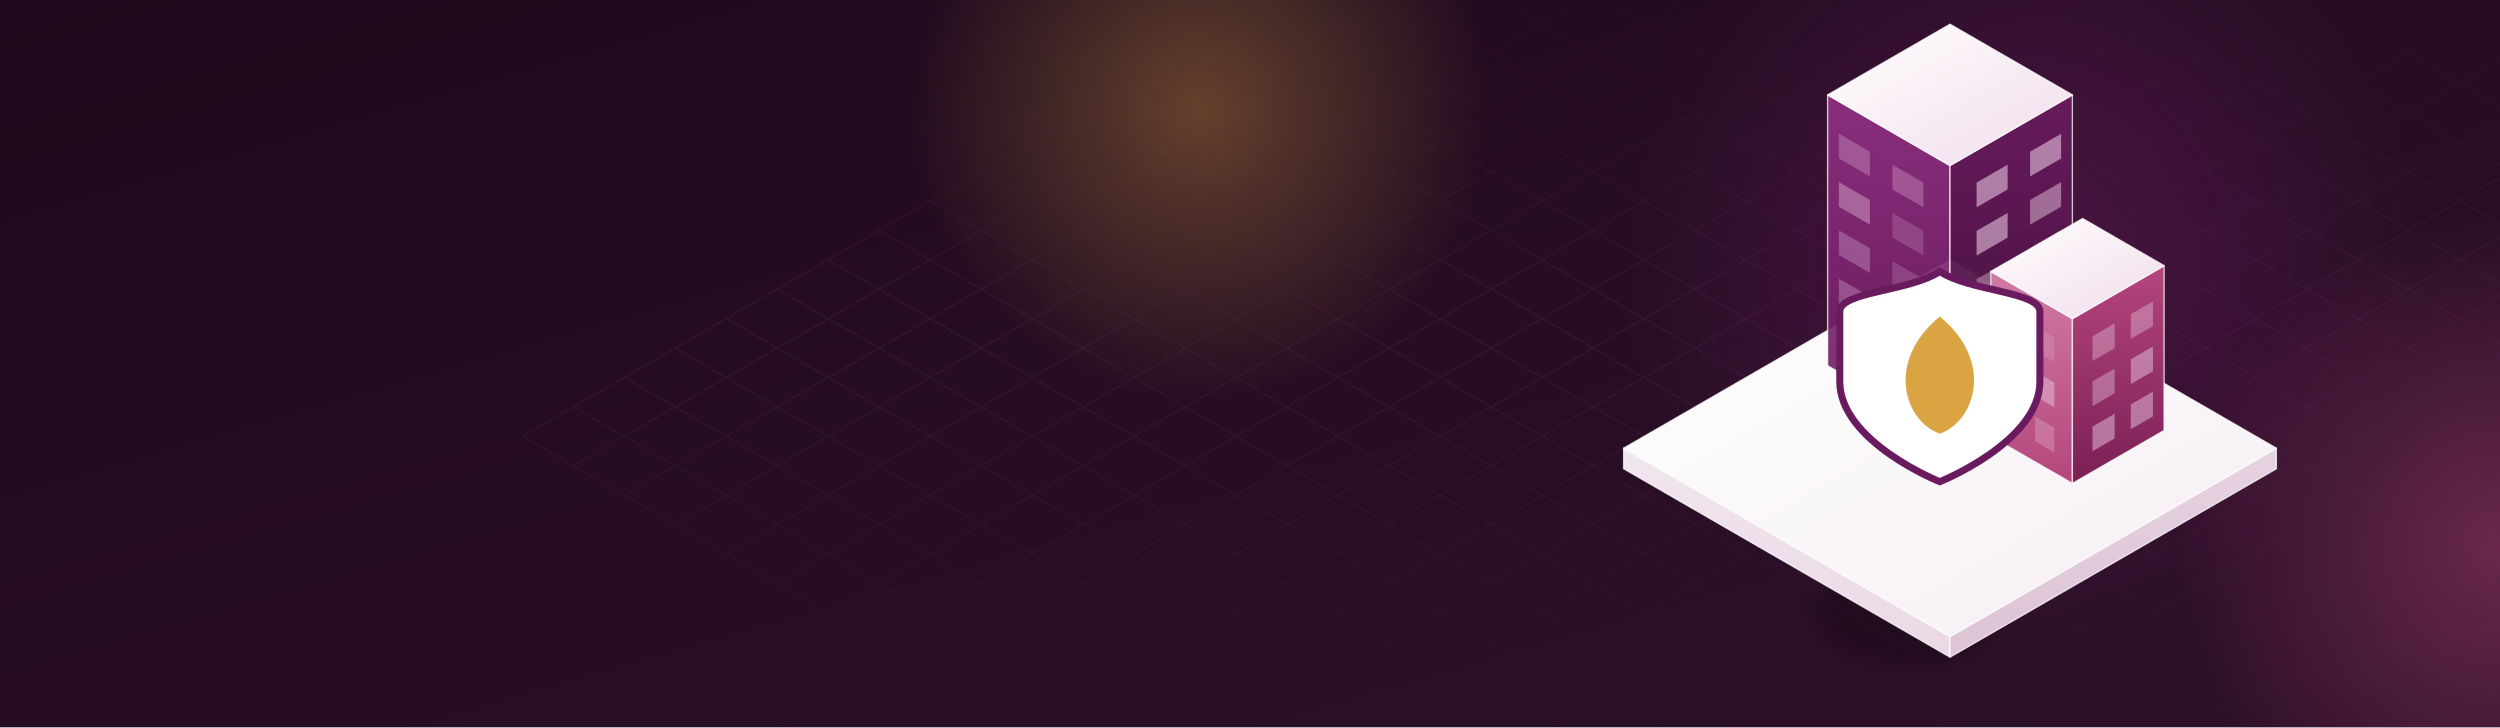
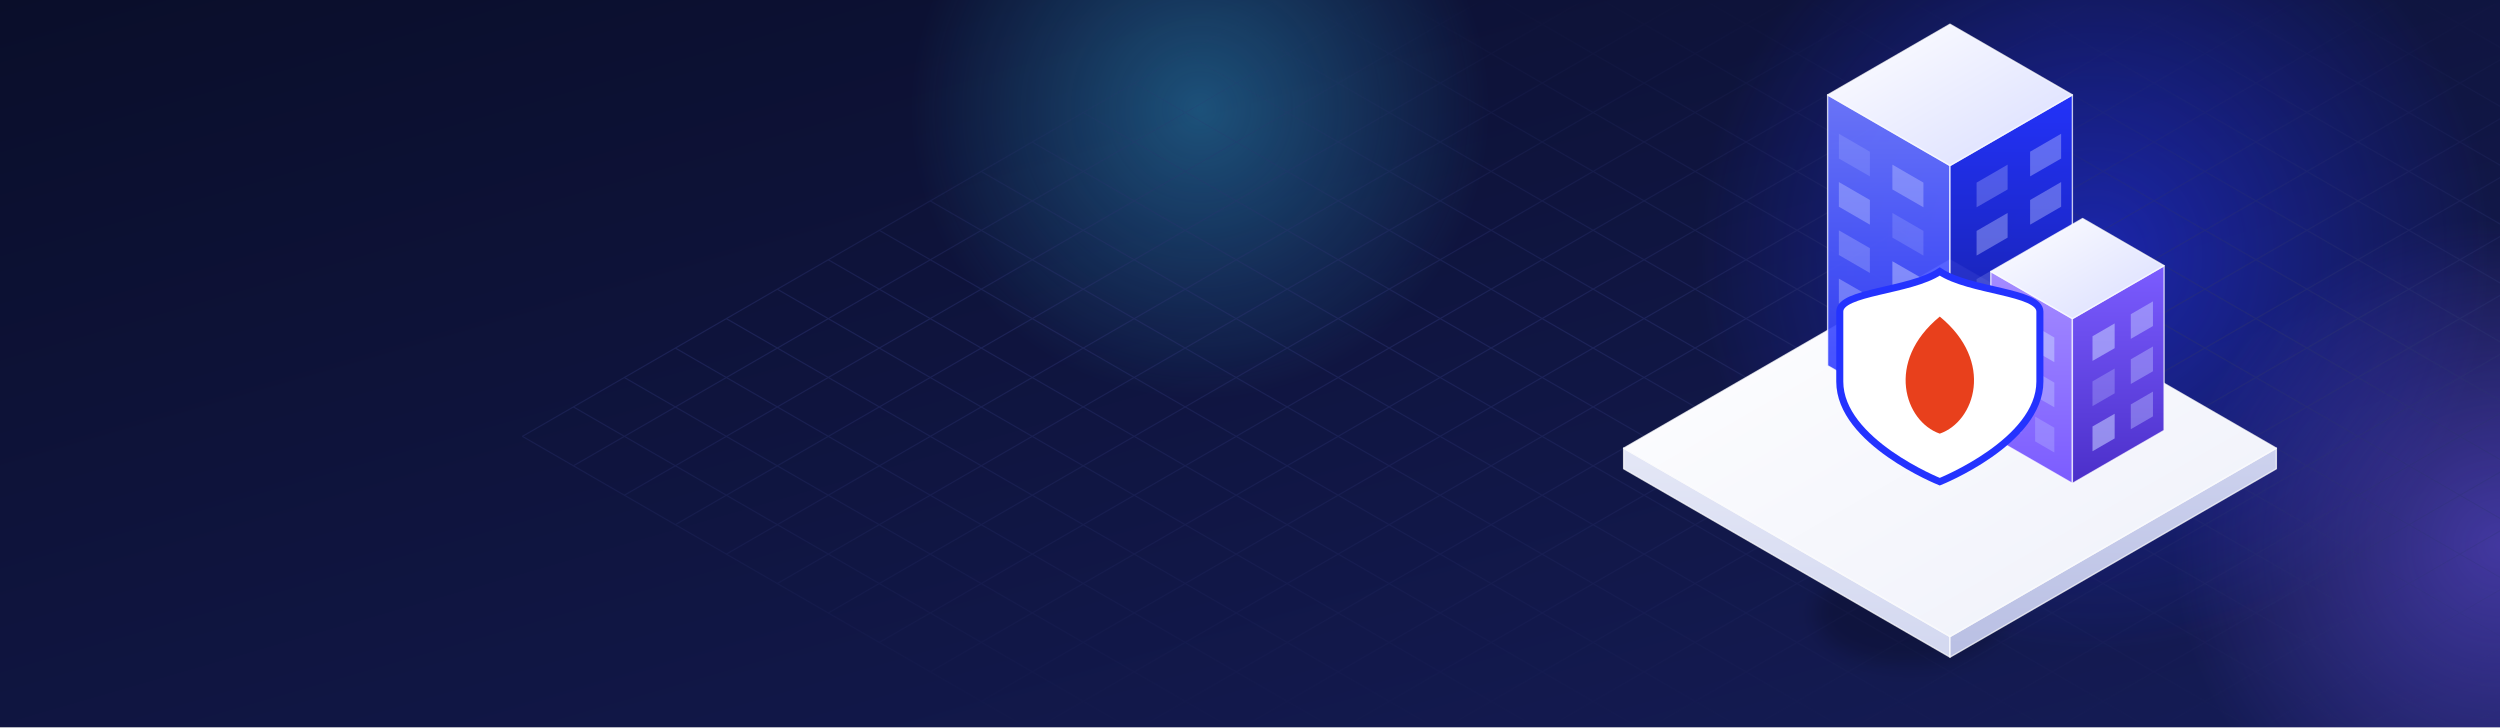
<svg xmlns="http://www.w3.org/2000/svg" viewBox="0 0 2200 640" preserveAspectRatio="xMidYMid slice">
  <defs>
    <linearGradient id="gBg" x1="0" y1="0" x2="1" y2="1">
-       <stop offset="0" stop-color="#1E0A1C" />
-       <stop offset="1" stop-color="#2E1029" />
+       <stop offset="0" stop-color="#0A0E2A" />
+       <stop offset="1" stop-color="#151C57" />
    </linearGradient>
    <radialGradient id="gB1">
-       <stop offset="0" stop-color="#6A1B5F" stop-opacity="0.55" />
-       <stop offset="1" stop-color="#6A1B5F" stop-opacity="0" />
+       <stop offset="0" stop-color="#2433FF" stop-opacity="0.55" />
+       <stop offset="1" stop-color="#2433FF" stop-opacity="0" />
    </radialGradient>
    <radialGradient id="gB2">
-       <stop offset="0" stop-color="#B4467C" stop-opacity="0.45" />
-       <stop offset="1" stop-color="#B4467C" stop-opacity="0" />
+       <stop offset="0" stop-color="#7B5CFF" stop-opacity="0.45" />
+       <stop offset="1" stop-color="#7B5CFF" stop-opacity="0" />
    </radialGradient>
    <radialGradient id="gB3">
-       <stop offset="0" stop-color="#D9A441" stop-opacity="0.35" />
-       <stop offset="1" stop-color="#D9A441" stop-opacity="0" />
+       <stop offset="0" stop-color="#38C6F4" stop-opacity="0.35" />
+       <stop offset="1" stop-color="#38C6F4" stop-opacity="0" />
    </radialGradient>
    <radialGradient id="gGlow">
-       <stop offset="0" stop-color="#C98AB9" stop-opacity=".55" />
-       <stop offset="1" stop-color="#C98AB9" stop-opacity="0" />
+       <stop offset="0" stop-color="#8D98FF" stop-opacity=".55" />
+       <stop offset="1" stop-color="#8D98FF" stop-opacity="0" />
    </radialGradient>
    <linearGradient id="gTop" x1="0" y1="0" x2="1" y2="1">
      <stop offset="0" stop-color="#FFFFFF" />
-       <stop offset="1" stop-color="#F0DCEA" />
+       <stop offset="1" stop-color="#D9DDFF" />
    </linearGradient>
    <linearGradient id="gLeft" x1="0" y1="0" x2="0" y2="1">
-       <stop offset="0" stop-color="#8E2F80" stop-opacity=".95" />
-       <stop offset="1" stop-color="#6A1B5F" stop-opacity=".9" />
+       <stop offset="0" stop-color="#6E79FF" stop-opacity=".95" />
+       <stop offset="1" stop-color="#2433FF" stop-opacity=".9" />
    </linearGradient>
    <linearGradient id="gRight" x1="0" y1="0" x2="0" y2="1">
-       <stop offset="0" stop-color="#6A1B5F" stop-opacity=".95" />
-       <stop offset="1" stop-color="#3E0F38" stop-opacity=".95" />
+       <stop offset="0" stop-color="#2433FF" stop-opacity=".95" />
+       <stop offset="1" stop-color="#121A8F" stop-opacity=".95" />
    </linearGradient>
    <linearGradient id="gLeftV" x1="0" y1="0" x2="0" y2="1">
-       <stop offset="0" stop-color="#D07AA4" />
-       <stop offset="1" stop-color="#B4467C" />
+       <stop offset="0" stop-color="#A58CFF" />
+       <stop offset="1" stop-color="#7B5CFF" />
    </linearGradient>
    <linearGradient id="gRightV" x1="0" y1="0" x2="0" y2="1">
-       <stop offset="0" stop-color="#B4467C" />
-       <stop offset="1" stop-color="#7A1F55" />
+       <stop offset="0" stop-color="#7B5CFF" />
+       <stop offset="1" stop-color="#4B2FC9" />
    </linearGradient>
    <linearGradient id="gLeftC" x1="0" y1="0" x2="0" y2="1">
-       <stop offset="0" stop-color="#F0CF86" />
-       <stop offset="1" stop-color="#D9A441" />
+       <stop offset="0" stop-color="#8BE0FF" />
+       <stop offset="1" stop-color="#38C6F4" />
    </linearGradient>
    <linearGradient id="gRightC" x1="0" y1="0" x2="0" y2="1">
-       <stop offset="0" stop-color="#D9A441" />
-       <stop offset="1" stop-color="#A87A26" />
+       <stop offset="0" stop-color="#38C6F4" />
+       <stop offset="1" stop-color="#1C8FC4" />
    </linearGradient>
    <linearGradient id="gLeftR" x1="0" y1="0" x2="0" y2="1">
-       <stop offset="0" stop-color="#F0CF86" />
-       <stop offset="1" stop-color="#D9A441" />
+       <stop offset="0" stop-color="#FF8A6A" />
+       <stop offset="1" stop-color="#E8401C" />
    </linearGradient>
    <linearGradient id="gRightR" x1="0" y1="0" x2="0" y2="1">
-       <stop offset="0" stop-color="#D9A441" />
-       <stop offset="1" stop-color="#A87A26" />
+       <stop offset="0" stop-color="#E8401C" />
+       <stop offset="1" stop-color="#A82A0E" />
    </linearGradient>
    <linearGradient id="gTopW" x1="0" y1="0" x2="1" y2="1">
      <stop offset="0" stop-color="#FFFFFF" />
-       <stop offset="1" stop-color="#F5EEF3" />
+       <stop offset="1" stop-color="#EEF0FA" />
    </linearGradient>
    <linearGradient id="gLeftW" x1="0" y1="0" x2="0" y2="1">
-       <stop offset="0" stop-color="#F1E6EE" />
-       <stop offset="1" stop-color="#EAD9E5" />
+       <stop offset="0" stop-color="#E4E7F6" />
+       <stop offset="1" stop-color="#D3D8F0" />
    </linearGradient>
    <linearGradient id="gRightW" x1="0" y1="0" x2="0" y2="1">
-       <stop offset="0" stop-color="#E6D3E0" />
-       <stop offset="1" stop-color="#DCC3D5" />
+       <stop offset="0" stop-color="#CDD2EE" />
+       <stop offset="1" stop-color="#B9BFE3" />
    </linearGradient>
    <linearGradient id="gFade" x1="0" y1="0" x2="0" y2="1">
      <stop offset="0" stop-color="#fff" stop-opacity="0" />
      <stop offset=".45" stop-color="#fff" stop-opacity="1" />
      <stop offset="1" stop-color="#fff" stop-opacity="0" />
    </linearGradient>
    <mask id="mGrid">
      <rect width="100%" height="100%" fill="url(#gFade)" />
    </mask>
    <filter id="fSoft" x="-50%" y="-50%" width="200%" height="200%">
      <feGaussianBlur stdDeviation="9" />
    </filter>
  </defs>
  <defs>
    <radialGradient id="gNode0" cx=".35" cy=".3">
      <stop offset="0" stop-color="#fff" />
-       <stop offset=".35" stop-color="#6A1B5F" />
-       <stop offset="1" stop-color="#3E0F38" />
+       <stop offset=".35" stop-color="#2433FF" />
+       <stop offset="1" stop-color="#121A8F" />
    </radialGradient>
    <radialGradient id="gNode1" cx=".35" cy=".3">
      <stop offset="0" stop-color="#fff" />
-       <stop offset=".35" stop-color="#B4467C" />
-       <stop offset="1" stop-color="#7A1F55" />
+       <stop offset=".35" stop-color="#7B5CFF" />
+       <stop offset="1" stop-color="#4B2FC9" />
    </radialGradient>
    <radialGradient id="gNode2" cx=".35" cy=".3">
      <stop offset="0" stop-color="#fff" />
-       <stop offset=".35" stop-color="#D9A441" />
-       <stop offset="1" stop-color="#A87A26" />
+       <stop offset=".35" stop-color="#38C6F4" />
+       <stop offset="1" stop-color="#1C8FC4" />
    </radialGradient>
  </defs>
  <rect width="100%" height="100%" fill="url(#gBg)" />
-   <circle cx="1776.6" cy="224" r="352" fill="url(#gB1)" />
+   <circle cx="1843.5" cy="224" r="352" fill="url(#gB1)" />
  <circle cx="2200" cy="480" r="288" fill="url(#gB2)" />
  <circle cx="1056" cy="96" r="256" fill="url(#gB3)" />
-   <g stroke="#4A1E45" stroke-width="1" opacity="0.5" mask="url(#mGrid)">
+   <g stroke="#2A3170" stroke-width="1" opacity="0.5" mask="url(#mGrid)">
    <line x1="1716" y1="-341.3" x2="459.7" y2="384" />
    <line x1="1716" y1="-341.3" x2="2972.3" y2="384" />
    <line x1="1760.9" y1="-315.4" x2="504.6" y2="409.9" />
    <line x1="1671.1" y1="-315.4" x2="2927.4" y2="409.9" />
    <line x1="1805.7" y1="-289.5" x2="549.4" y2="435.8" />
    <line x1="1626.3" y1="-289.5" x2="2882.6" y2="435.8" />
    <line x1="1850.6" y1="-263.6" x2="594.3" y2="461.7" />
    <line x1="1581.4" y1="-263.6" x2="2837.7" y2="461.7" />
    <line x1="1895.5" y1="-237.7" x2="639.2" y2="487.6" />
    <line x1="1536.5" y1="-237.7" x2="2792.8" y2="487.6" />
    <line x1="1940.3" y1="-211.8" x2="684" y2="513.5" />
    <line x1="1491.7" y1="-211.8" x2="2748" y2="513.5" />
    <line x1="1985.2" y1="-185.9" x2="728.9" y2="539.4" />
    <line x1="1446.8" y1="-185.9" x2="2703.1" y2="539.4" />
    <line x1="2030.1" y1="-160" x2="773.8" y2="565.3" />
    <line x1="1401.9" y1="-160" x2="2658.2" y2="565.3" />
    <line x1="2074.9" y1="-134.1" x2="818.6" y2="591.2" />
    <line x1="1357.1" y1="-134.1" x2="2613.4" y2="591.2" />
    <line x1="2119.8" y1="-108.2" x2="863.5" y2="617.1" />
    <line x1="1312.2" y1="-108.2" x2="2568.5" y2="617.1" />
    <line x1="2164.7" y1="-82.3" x2="908.4" y2="643" />
    <line x1="1267.3" y1="-82.3" x2="2523.6" y2="643" />
    <line x1="2209.6" y1="-56.4" x2="953.2" y2="669" />
    <line x1="1222.4" y1="-56.4" x2="2478.8" y2="669" />
    <line x1="2254.4" y1="-30.5" x2="998.1" y2="694.9" />
    <line x1="1177.6" y1="-30.5" x2="2433.9" y2="694.9" />
    <line x1="2299.3" y1="-4.6" x2="1043" y2="720.8" />
    <line x1="1132.7" y1="-4.6" x2="2389" y2="720.8" />
    <line x1="2344.2" y1="21.3" x2="1087.8" y2="746.7" />
    <line x1="1087.8" y1="21.3" x2="2344.2" y2="746.7" />
    <line x1="2389" y1="47.2" x2="1132.7" y2="772.6" />
    <line x1="1043" y1="47.2" x2="2299.3" y2="772.6" />
    <line x1="2433.9" y1="73.1" x2="1177.6" y2="798.5" />
    <line x1="998.1" y1="73.1" x2="2254.4" y2="798.5" />
    <line x1="2478.8" y1="99" x2="1222.4" y2="824.4" />
    <line x1="953.2" y1="99" x2="2209.6" y2="824.4" />
    <line x1="2523.6" y1="125" x2="1267.3" y2="850.3" />
    <line x1="908.4" y1="125" x2="2164.7" y2="850.3" />
    <line x1="2568.5" y1="150.9" x2="1312.2" y2="876.2" />
    <line x1="863.5" y1="150.9" x2="2119.8" y2="876.2" />
    <line x1="2613.4" y1="176.8" x2="1357.1" y2="902.1" />
    <line x1="818.6" y1="176.8" x2="2074.9" y2="902.1" />
    <line x1="2658.2" y1="202.7" x2="1401.9" y2="928" />
    <line x1="773.8" y1="202.7" x2="2030.1" y2="928" />
    <line x1="2703.1" y1="228.6" x2="1446.8" y2="953.9" />
    <line x1="728.9" y1="228.6" x2="1985.2" y2="953.9" />
    <line x1="2748" y1="254.5" x2="1491.7" y2="979.8" />
    <line x1="684" y1="254.5" x2="1940.3" y2="979.8" />
    <line x1="2792.8" y1="280.4" x2="1536.5" y2="1005.7" />
    <line x1="639.2" y1="280.4" x2="1895.5" y2="1005.7" />
    <line x1="2837.7" y1="306.3" x2="1581.4" y2="1031.6" />
    <line x1="594.3" y1="306.3" x2="1850.6" y2="1031.6" />
    <line x1="2882.6" y1="332.2" x2="1626.3" y2="1057.5" />
    <line x1="549.4" y1="332.2" x2="1805.7" y2="1057.5" />
    <line x1="2927.4" y1="358.1" x2="1671.1" y2="1083.4" />
    <line x1="504.6" y1="358.1" x2="1760.9" y2="1083.4" />
    <line x1="2972.3" y1="384" x2="1716" y2="1109.3" />
    <line x1="459.7" y1="384" x2="1716" y2="1109.3" />
  </g>
  <ellipse cx="1680.1" cy="539.4" rx="82.9" ry="45.6" fill="#000" opacity="0.2" filter="url(#fSoft)" />
  <g>
    <polygon points="1428.8,412.5 1716,578.3 1716,560.2 1428.8,394.4" fill="url(#gLeftW)" stroke="rgba(255,255,255,.75)" stroke-width="1.2" stroke-linejoin="round" />
    <polygon points="2003.2,412.5 1716,578.3 1716,560.2 2003.2,394.4" fill="url(#gRightW)" stroke="rgba(255,255,255,.75)" stroke-width="1.2" stroke-linejoin="round" />
    <polygon points="1716,228.6 2003.2,394.4 1716,560.2 1428.8,394.4" fill="url(#gTopW)" stroke="rgba(255,255,255,.75)" stroke-width="1.2" stroke-linejoin="round" />
  </g>
  <g>
    <polygon points="1608.3,321.8 1716,384 1716,145.7 1608.3,83.5" fill="url(#gLeft)" stroke="rgba(255,255,255,.75)" stroke-width="1.2" stroke-linejoin="round" />
    <polygon points="1823.7,321.8 1716,384 1716,145.7 1823.7,83.5" fill="url(#gRight)" stroke="rgba(255,255,255,.75)" stroke-width="1.2" stroke-linejoin="round" />
    <polygon points="1716,21.3 1823.7,83.5 1716,145.7 1608.3,83.5" fill="url(#gTop)" stroke="rgba(255,255,255,.75)" stroke-width="1.2" stroke-linejoin="round" />
-     <polygon points="1618.2,309.4 1645.5,325.2 1645.5,303.4 1618.2,287.6" fill="#E6C3DD" opacity="0.5" />
-     <polygon points="1665.3,336.6 1692.6,352.4 1692.6,330.6 1665.3,314.8" fill="#E6C3DD" opacity="0.5" />
-     <polygon points="1813.8,309.4 1786.5,325.2 1786.5,303.4 1813.8,287.6" fill="#E6C3DD" opacity="0.2" />
-     <polygon points="1766.7,336.6 1739.4,352.4 1739.4,330.6 1766.7,314.8" fill="#E6C3DD" opacity="0.3" />
-     <polygon points="1618.2,266.9 1645.5,282.7 1645.5,260.9 1618.2,245.2" fill="#E6C3DD" opacity="0.3" />
-     <polygon points="1665.3,294.1 1692.6,309.9 1692.6,288.1 1665.3,272.4" fill="#E6C3DD" opacity="0.4" />
-     <polygon points="1813.8,266.9 1786.5,282.7 1786.5,260.9 1813.8,245.2" fill="#E6C3DD" opacity="0.3" />
-     <polygon points="1766.7,294.1 1739.4,309.9 1739.4,288.1 1766.7,272.4" fill="#E6C3DD" opacity="0.4" />
-     <polygon points="1618.2,224.4 1645.5,240.2 1645.5,218.4 1618.2,202.7" fill="#E6C3DD" opacity="0.3" />
-     <polygon points="1665.3,251.6 1692.6,267.4 1692.6,245.6 1665.3,229.9" fill="#E6C3DD" opacity="0.2" />
-     <polygon points="1813.8,224.4 1786.5,240.2 1786.5,218.4 1813.8,202.7" fill="#E6C3DD" opacity="0.4" />
-     <polygon points="1766.7,251.6 1739.4,267.4 1739.4,245.6 1766.7,229.9" fill="#E6C3DD" opacity="0.4" />
-     <polygon points="1618.2,181.9 1645.5,197.7 1645.5,176 1618.2,160.2" fill="#E6C3DD" opacity="0.4" />
-     <polygon points="1665.3,209.1 1692.6,224.9 1692.6,203.2 1665.3,187.4" fill="#E6C3DD" opacity="0.2" />
-     <polygon points="1813.8,181.9 1786.5,197.7 1786.5,176 1813.8,160.2" fill="#E6C3DD" opacity="0.5" />
-     <polygon points="1766.7,209.1 1739.4,224.9 1739.4,203.2 1766.7,187.4" fill="#E6C3DD" opacity="0.6" />
-     <polygon points="1618.2,139.5 1645.5,155.2 1645.5,133.5 1618.2,117.7" fill="#E6C3DD" opacity="0.3" />
-     <polygon points="1665.3,166.7 1692.6,182.4 1692.6,160.7 1665.3,144.9" fill="#E6C3DD" opacity="0.3" />
-     <polygon points="1813.8,139.5 1786.5,155.2 1786.5,133.5 1813.8,117.7" fill="#E6C3DD" opacity="0.6" />
-     <polygon points="1766.7,166.7 1739.4,182.4 1739.4,160.7 1766.7,144.9" fill="#E6C3DD" opacity="0.6" />
+     <polygon points="1618.2,309.4 1645.5,325.2 1645.5,303.4 1618.2,287.6" fill="#BFC6FF" opacity="0.4" />
+     <polygon points="1665.3,336.6 1692.6,352.4 1692.6,330.6 1665.3,314.8" fill="#BFC6FF" opacity="0.3" />
+     <polygon points="1813.8,309.4 1786.5,325.2 1786.5,303.4 1813.8,287.6" fill="#BFC6FF" opacity="0.5" />
+     <polygon points="1766.7,336.6 1739.4,352.4 1739.4,330.6 1766.7,314.8" fill="#BFC6FF" opacity="0.5" />
+     <polygon points="1618.2,266.9 1645.5,282.7 1645.5,260.9 1618.2,245.2" fill="#BFC6FF" opacity="0.4" />
+     <polygon points="1665.3,294.1 1692.6,309.9 1692.6,288.1 1665.3,272.4" fill="#BFC6FF" opacity="0.5" />
+     <polygon points="1813.8,266.9 1786.5,282.7 1786.5,260.9 1813.8,245.2" fill="#BFC6FF" opacity="0.3" />
+     <polygon points="1766.7,294.1 1739.4,309.9 1739.4,288.1 1766.7,272.4" fill="#BFC6FF" opacity="0.6" />
+     <polygon points="1618.2,224.4 1645.5,240.2 1645.5,218.4 1618.2,202.7" fill="#BFC6FF" opacity="0.3" />
+     <polygon points="1665.3,251.6 1692.6,267.4 1692.6,245.6 1665.3,229.9" fill="#BFC6FF" opacity="0.5" />
+     <polygon points="1813.8,224.4 1786.5,240.2 1786.5,218.4 1813.8,202.7" fill="#BFC6FF" opacity="0.3" />
+     <polygon points="1766.7,251.6 1739.4,267.4 1739.4,245.6 1766.7,229.9" fill="#BFC6FF" opacity="0.2" />
+     <polygon points="1618.2,181.9 1645.5,197.7 1645.5,176 1618.2,160.2" fill="#BFC6FF" opacity="0.4" />
+     <polygon points="1665.3,209.1 1692.6,224.9 1692.6,203.2 1665.3,187.4" fill="#BFC6FF" opacity="0.2" />
+     <polygon points="1813.8,181.9 1786.5,197.7 1786.5,176 1813.8,160.2" fill="#BFC6FF" opacity="0.4" />
+     <polygon points="1766.7,209.1 1739.4,224.9 1739.4,203.2 1766.7,187.4" fill="#BFC6FF" opacity="0.4" />
+     <polygon points="1618.2,139.5 1645.5,155.2 1645.5,133.5 1618.2,117.7" fill="#BFC6FF" opacity="0.2" />
+     <polygon points="1665.3,166.7 1692.6,182.4 1692.6,160.7 1665.3,144.9" fill="#BFC6FF" opacity="0.4" />
+     <polygon points="1813.8,139.5 1786.5,155.2 1786.5,133.5 1813.8,117.7" fill="#BFC6FF" opacity="0.4" />
+     <polygon points="1766.7,166.7 1739.4,182.4 1739.4,160.7 1766.7,144.9" fill="#BFC6FF" opacity="0.3" />
  </g>
  <g>
    <polygon points="1751.9,384 1823.7,425.4 1823.7,280.4 1751.9,238.9" fill="url(#gLeftV)" stroke="rgba(255,255,255,.75)" stroke-width="1.2" stroke-linejoin="round" />
    <polygon points="1904.4,378.8 1823.7,425.4 1823.7,280.4 1904.4,233.8" fill="url(#gRightV)" stroke="rgba(255,255,255,.75)" stroke-width="1.2" stroke-linejoin="round" />
    <polygon points="1832.7,192.3 1904.4,233.8 1823.7,280.4 1751.9,238.9" fill="url(#gTop)" stroke="rgba(255,255,255,.75)" stroke-width="1.2" stroke-linejoin="round" />
-     <polygon points="1761.8,371.6 1778.7,381.3 1778.7,359.6 1761.8,349.8" fill="#E6C3DD" opacity="0.3" />
-     <polygon points="1790.9,388.4 1807.8,398.2 1807.8,376.4 1790.9,366.6" fill="#E6C3DD" opacity="0.3" />
-     <polygon points="1894.6,366.4 1875.1,377.7 1875.1,355.9 1894.6,344.6" fill="#E6C3DD" opacity="0.5" />
-     <polygon points="1860.9,385.8 1841.4,397.1 1841.4,375.3 1860.9,364.1" fill="#E6C3DD" opacity="0.5" />
-     <polygon points="1761.8,331.8 1778.7,341.6 1778.7,319.9 1761.8,310.1" fill="#E6C3DD" opacity="0.2" />
-     <polygon points="1790.9,348.7 1807.8,358.4 1807.8,336.7 1790.9,326.9" fill="#E6C3DD" opacity="0.5" />
-     <polygon points="1894.6,326.7 1875.1,337.9 1875.1,316.2 1894.6,304.9" fill="#E6C3DD" opacity="0.5" />
-     <polygon points="1860.9,346.1 1841.4,357.4 1841.4,335.6 1860.9,324.3" fill="#E6C3DD" opacity="0.4" />
-     <polygon points="1761.8,292.1 1778.7,301.9 1778.7,280.1 1761.8,270.4" fill="#E6C3DD" opacity="0.3" />
-     <polygon points="1790.9,309 1807.8,318.7 1807.8,297 1790.9,287.2" fill="#E6C3DD" opacity="0.2" />
-     <polygon points="1894.6,286.9 1875.1,298.2 1875.1,276.5 1894.6,265.2" fill="#E6C3DD" opacity="0.4" />
-     <polygon points="1860.9,306.4 1841.4,317.6 1841.4,295.9 1860.9,284.6" fill="#E6C3DD" opacity="0.4" />
-   </g>
-   <g>
-     <path d="M1707 238.9 C1733.4 256.5 1795.1 256.5 1795.1 274.2 L1795.1 335.8 C1795.1 388.7 1707 423.9 1707 423.9 C1707 423.9 1619 388.7 1619 335.8 L1619 274.2 C1619 256.5 1680.6 256.5 1707 238.9Z" fill="#fff" stroke="#6A1B5F" stroke-width="6.2" />
-     <path d="M1707 278.6 C1755.5 318.2 1737.9 371 1707 381.6 C1676.2 371 1658.6 318.2 1707 278.6Z" fill="#D9A441" />
+     <polygon points="1761.8,371.6 1778.7,381.3 1778.7,359.6 1761.8,349.8" fill="#BFC6FF" opacity="0.4" />
+     <polygon points="1790.9,388.4 1807.8,398.2 1807.8,376.4 1790.9,366.6" fill="#BFC6FF" opacity="0.3" />
+     <polygon points="1894.6,366.4 1875.1,377.7 1875.1,355.9 1894.6,344.6" fill="#BFC6FF" opacity="0.4" />
+     <polygon points="1860.9,385.8 1841.4,397.1 1841.4,375.3 1860.9,364.1" fill="#BFC6FF" opacity="0.6" />
+     <polygon points="1761.8,331.8 1778.7,341.6 1778.7,319.9 1761.8,310.1" fill="#BFC6FF" opacity="0.3" />
+     <polygon points="1790.9,348.7 1807.8,358.4 1807.8,336.7 1790.9,326.9" fill="#BFC6FF" opacity="0.4" />
+     <polygon points="1894.6,326.7 1875.1,337.9 1875.1,316.2 1894.6,304.9" fill="#BFC6FF" opacity="0.4" />
+     <polygon points="1860.9,346.1 1841.4,357.4 1841.4,335.6 1860.9,324.3" fill="#BFC6FF" opacity="0.3" />
+     <polygon points="1761.8,292.1 1778.7,301.9 1778.7,280.1 1761.8,270.4" fill="#BFC6FF" opacity="0.3" />
+     <polygon points="1790.9,309 1807.8,318.7 1807.8,297 1790.9,287.2" fill="#BFC6FF" opacity="0.6" />
+     <polygon points="1894.6,286.9 1875.1,298.2 1875.1,276.5 1894.6,265.2" fill="#BFC6FF" opacity="0.5" />
+     <polygon points="1860.9,306.4 1841.4,317.6 1841.4,295.9 1860.9,284.6" fill="#BFC6FF" opacity="0.6" />
+   </g>
+   <g>
+     <path d="M1707 238.9 C1733.4 256.5 1795.1 256.5 1795.1 274.2 L1795.1 335.8 C1795.1 388.7 1707 423.9 1707 423.9 C1707 423.9 1619 388.7 1619 335.8 L1619 274.2 C1619 256.5 1680.6 256.5 1707 238.9Z" fill="#fff" stroke="#2433FF" stroke-width="6.2" />
+     <path d="M1707 278.6 C1755.5 318.2 1737.9 371 1707 381.6 C1676.2 371 1658.6 318.2 1707 278.6Z" fill="#E8401C" />
  </g>
</svg>
